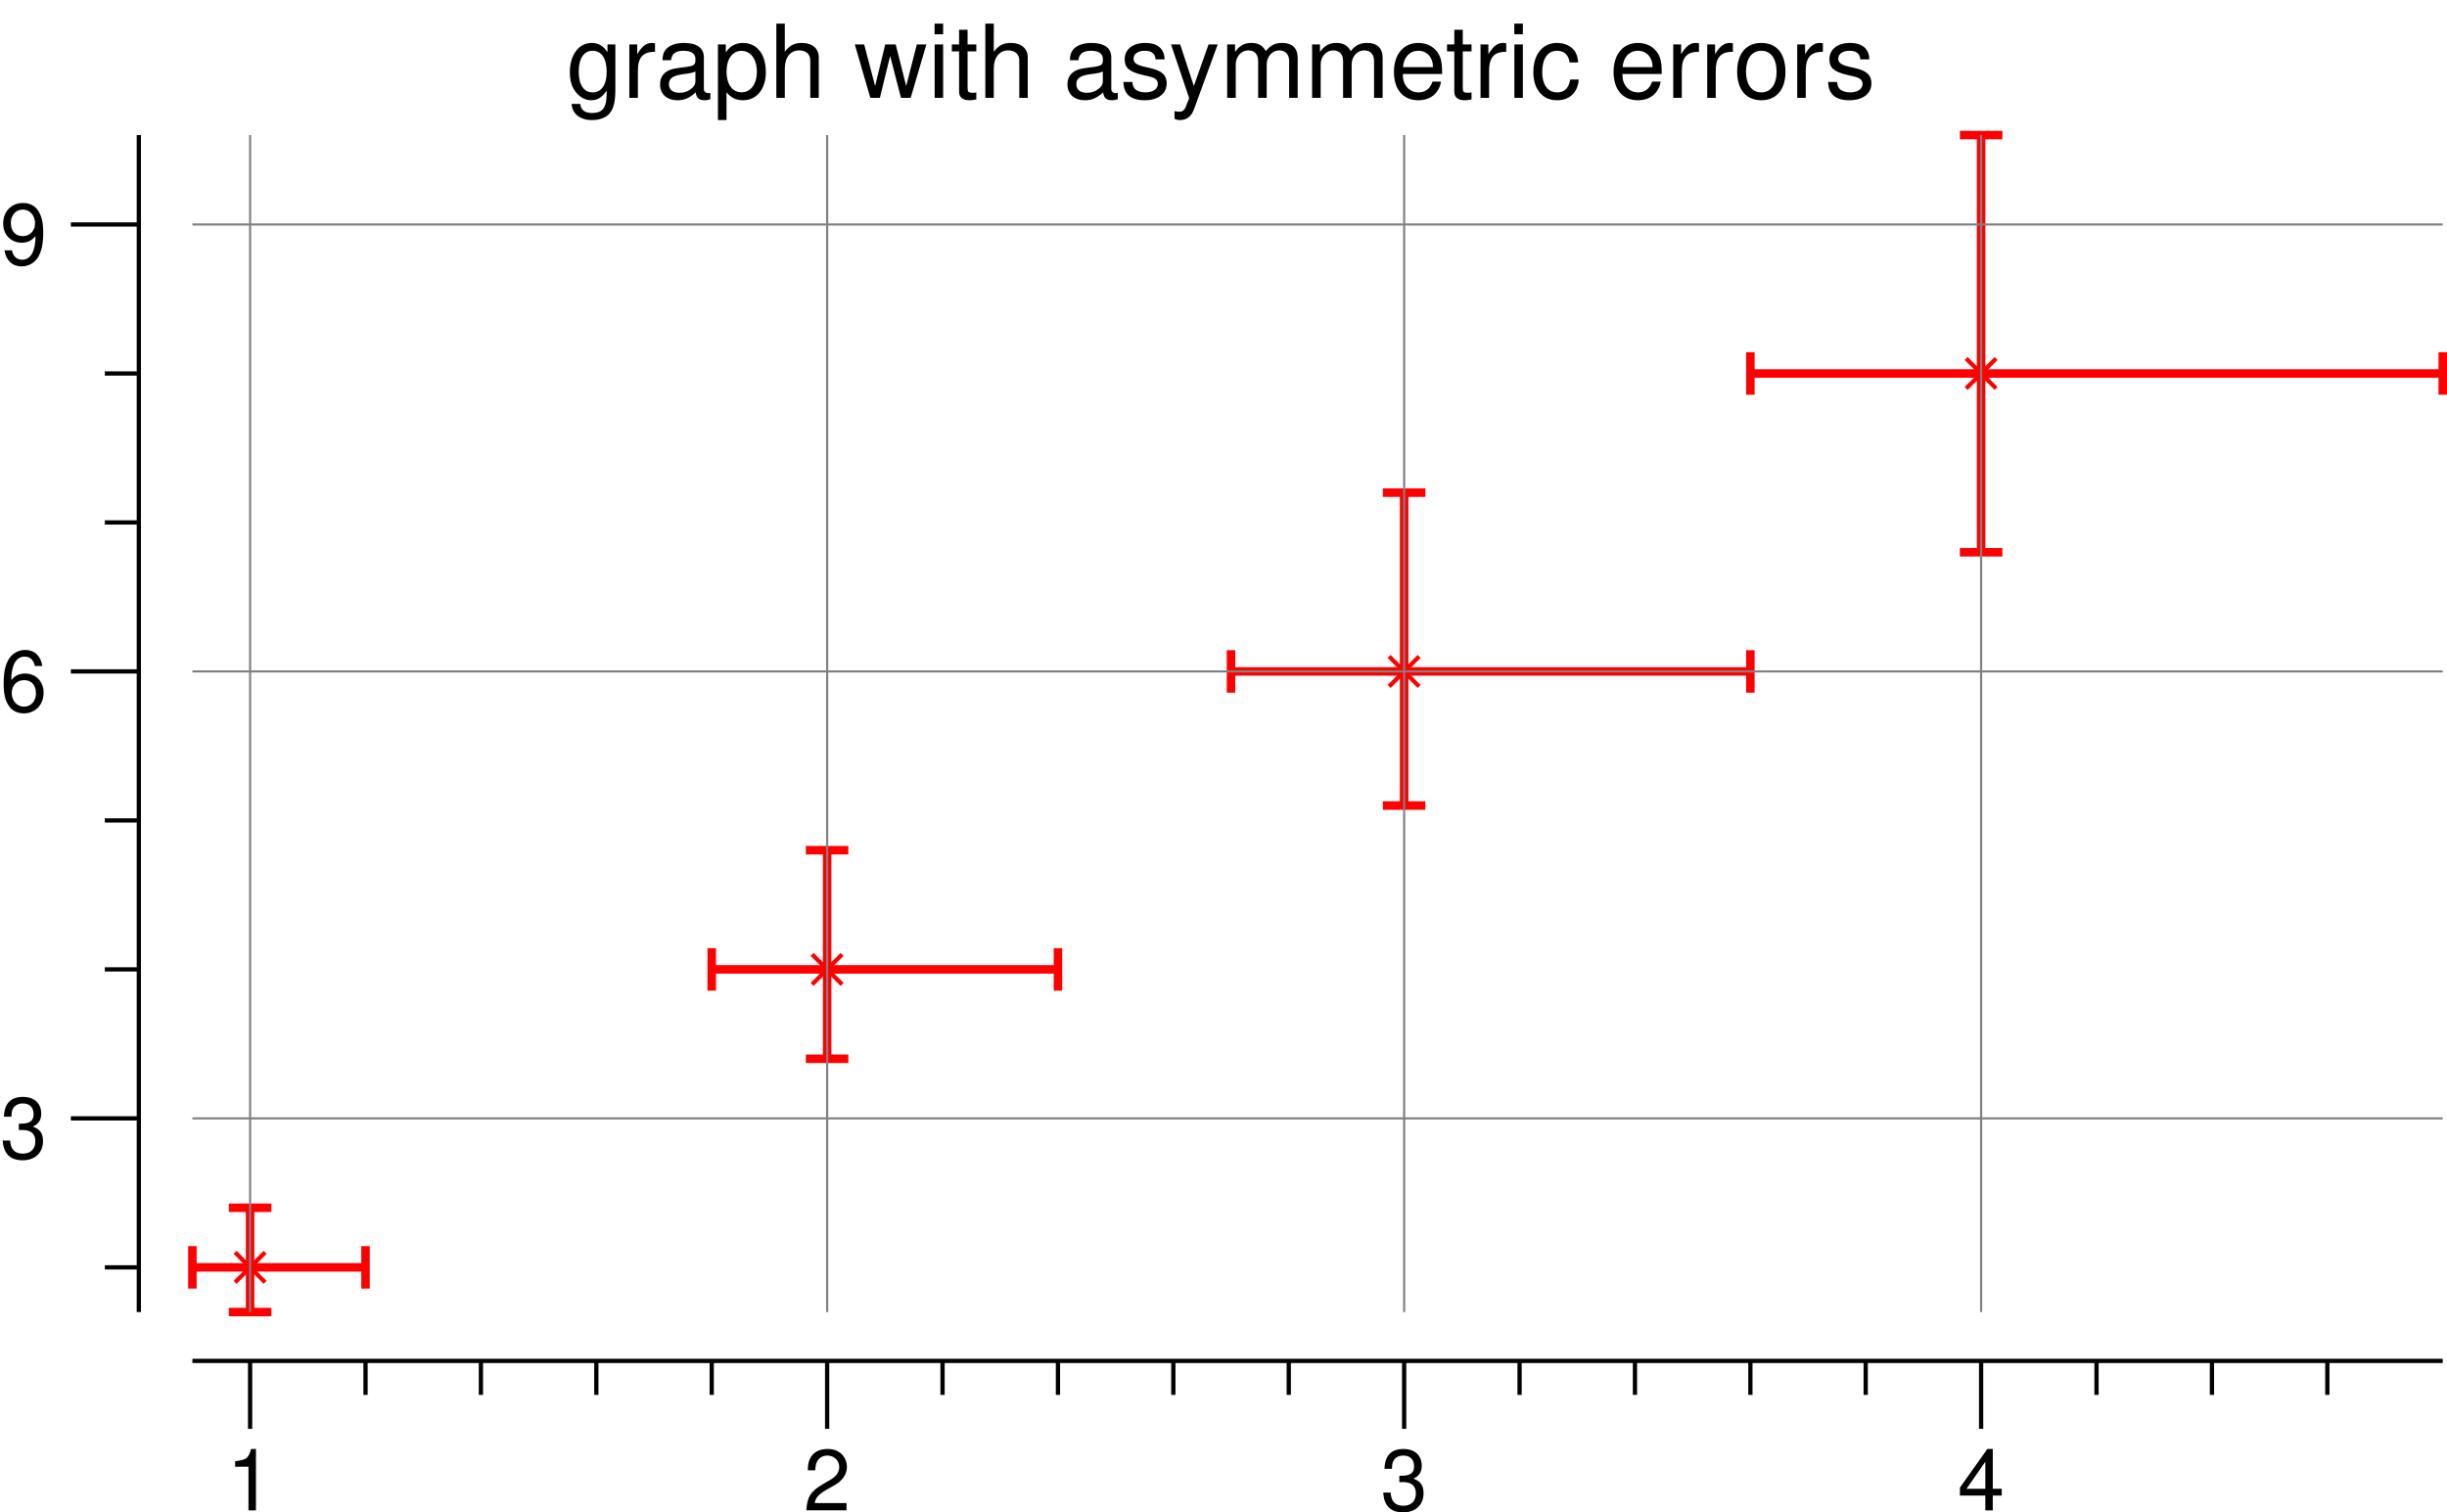
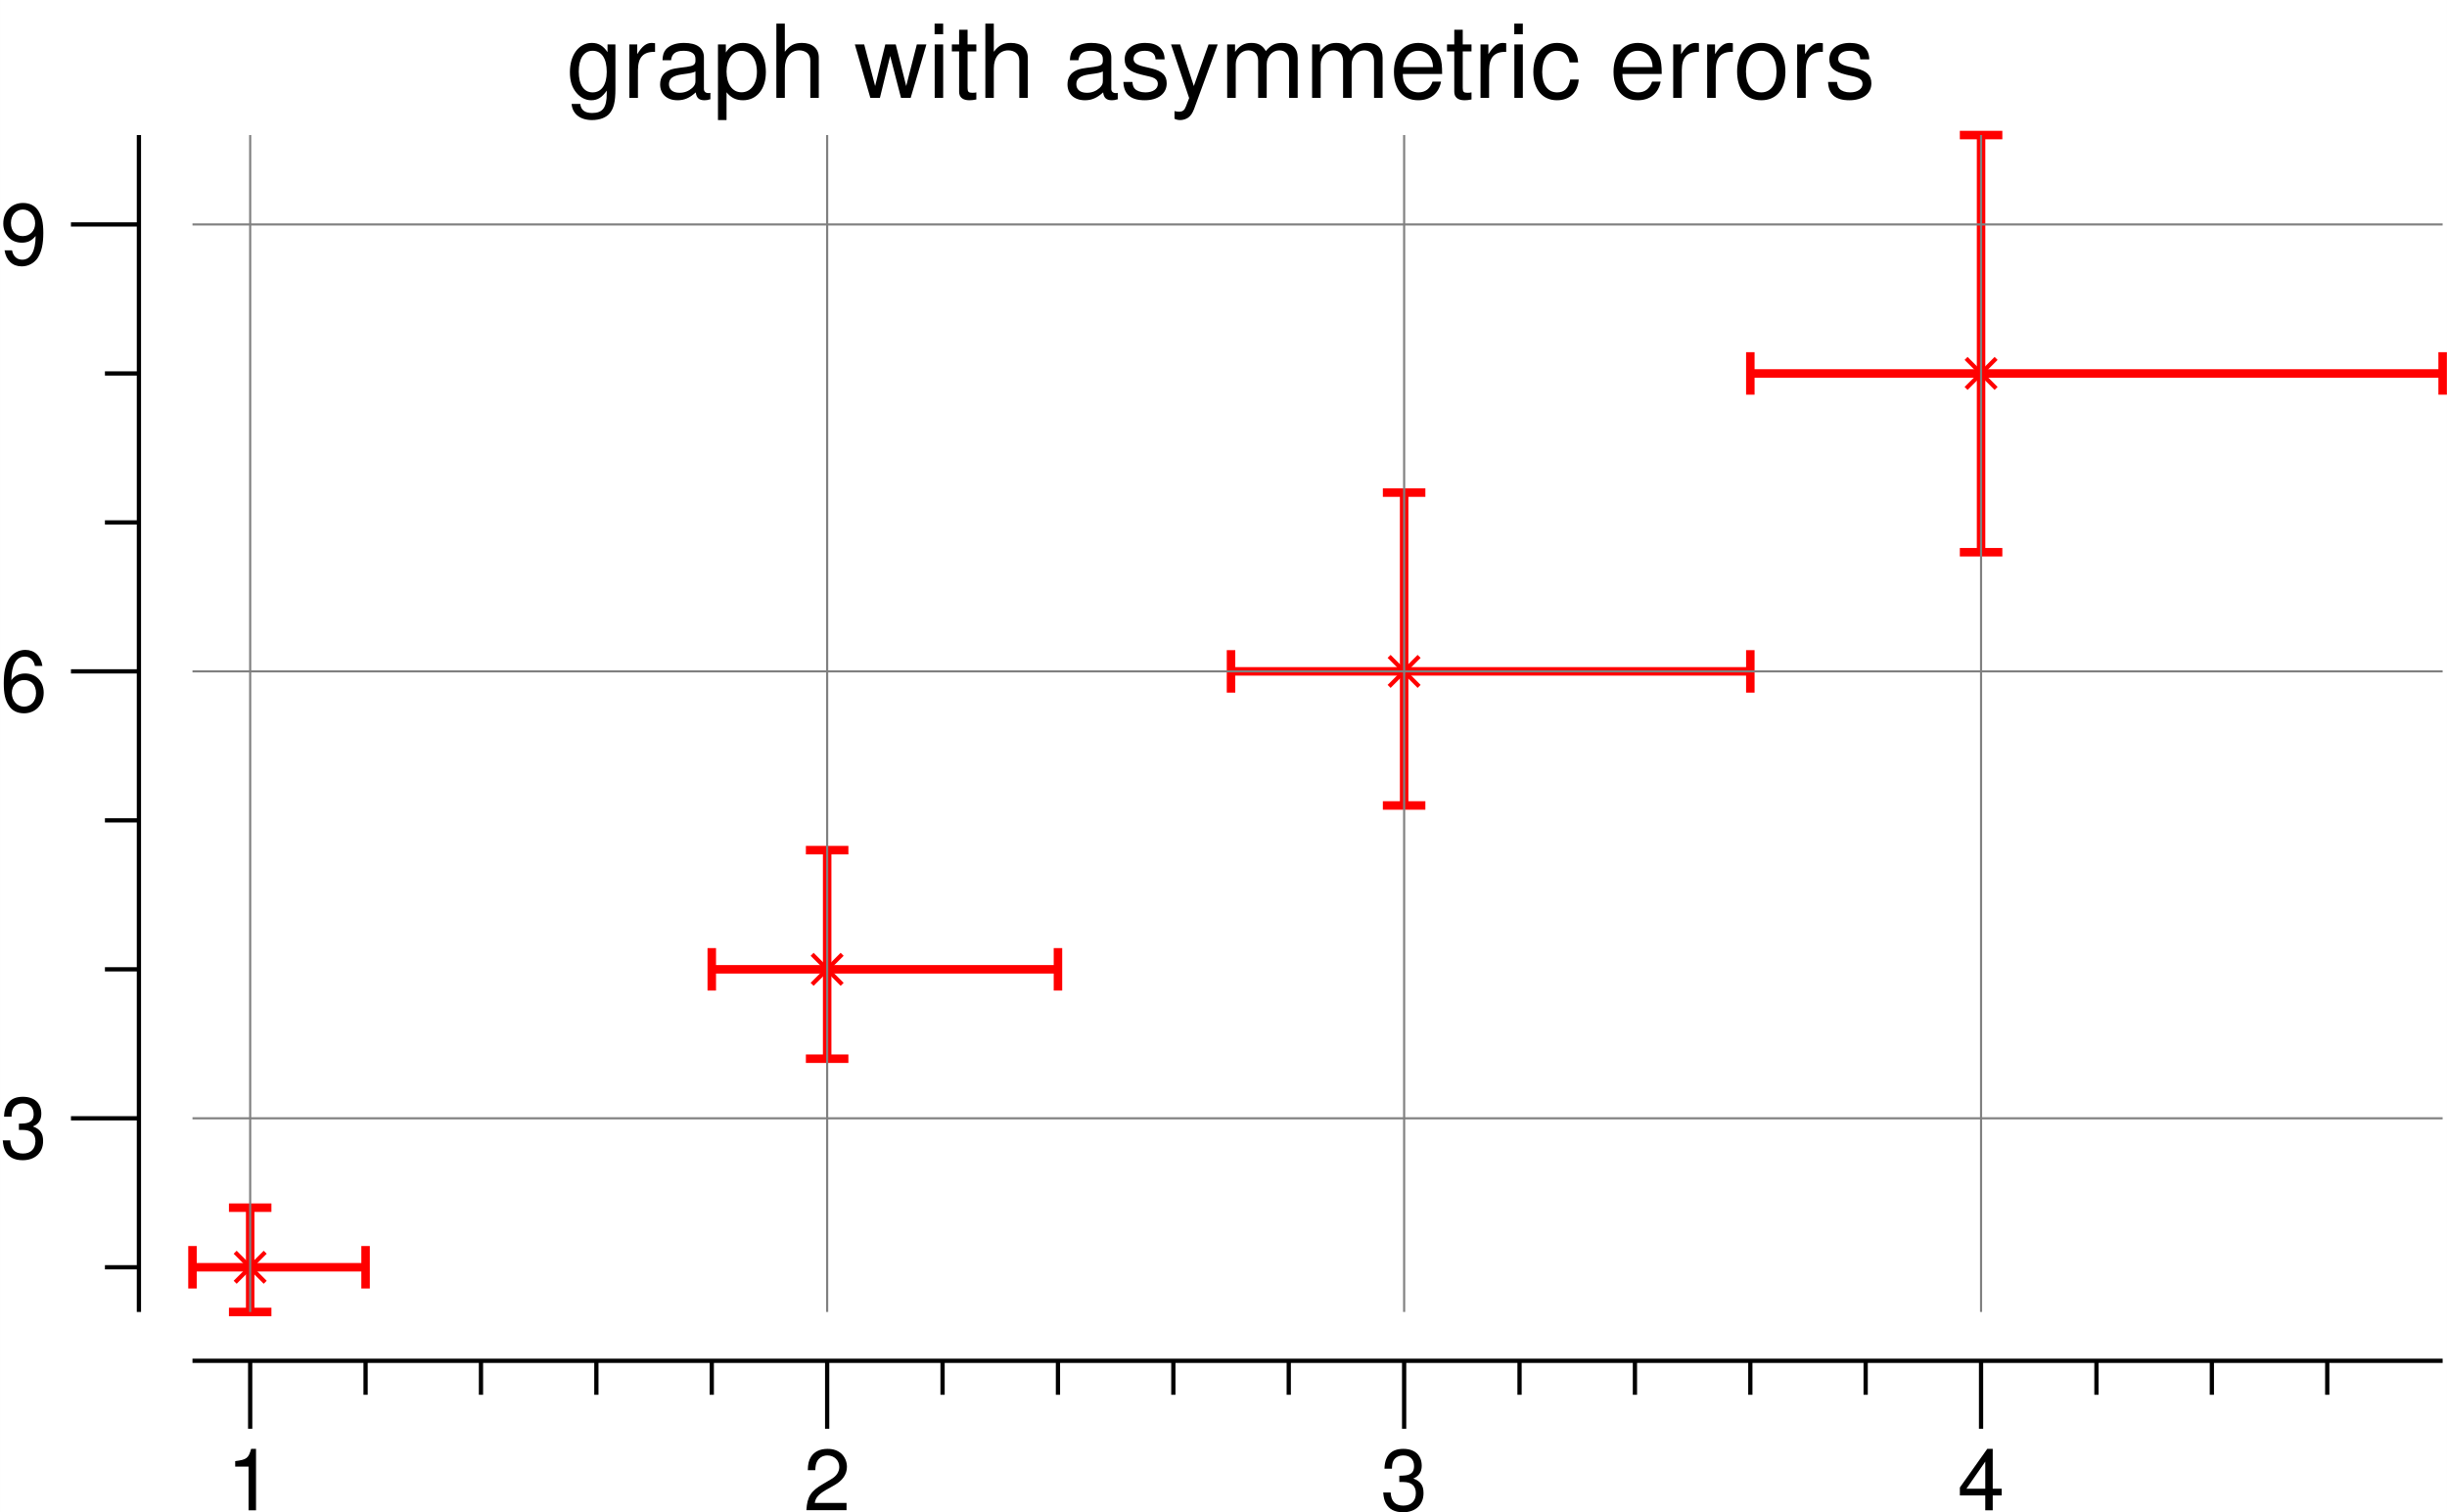
- <svg xmlns="http://www.w3.org/2000/svg" width="4in" height="2.472in">
+ <svg xmlns="http://www.w3.org/2000/svg" width="4in" height="2.472in" viewBox="0 0 384 237.33">
  <g transform="scale(1, -1) translate(0, -237.33)">
    <path d="M0,0L384,0L384,237.33L0,237.33Z" style="fill:#FFFFFF" />
    <text x="88.863" y="-221.97" transform="scale(1, -1)" style="font-family:Helvetica;font-weight:normal;font-style:normal;font-size:12pt">graph with asymmetric errors</text>
    <text x="35.541" y="-0.267" transform="scale(1, -1)" style="font-family:Helvetica;font-weight:normal;font-style:normal;font-size:10pt">1</text>
    <text x="126.09" y="-0.267" transform="scale(1, -1)" style="font-family:Helvetica;font-weight:normal;font-style:normal;font-size:10pt">2</text>
    <text x="216.64" y="-0.267" transform="scale(1, -1)" style="font-family:Helvetica;font-weight:normal;font-style:normal;font-size:10pt">3</text>
    <text x="307.19" y="-0.267" transform="scale(1, -1)" style="font-family:Helvetica;font-weight:normal;font-style:normal;font-size:10pt">4</text>
    <path d="M39.249,13.066L39.249,23.733" style="fill:none;stroke:#000000;stroke-width:0.667" />
    <path d="M129.8,13.066L129.8,23.733" style="fill:none;stroke:#000000;stroke-width:0.667" />
    <path d="M220.35,13.066L220.35,23.733" style="fill:none;stroke:#000000;stroke-width:0.667" />
    <path d="M310.89,13.066L310.89,23.733" style="fill:none;stroke:#000000;stroke-width:0.667" />
    <path d="M57.359,18.4L57.359,23.733" style="fill:none;stroke:#000000;stroke-width:0.667" />
    <path d="M75.468,18.4L75.468,23.733" style="fill:none;stroke:#000000;stroke-width:0.667" />
    <path d="M93.578,18.4L93.578,23.733" style="fill:none;stroke:#000000;stroke-width:0.667" />
    <path d="M111.69,18.4L111.69,23.733" style="fill:none;stroke:#000000;stroke-width:0.667" />
    <path d="M147.91,18.4L147.91,23.733" style="fill:none;stroke:#000000;stroke-width:0.667" />
    <path d="M166.02,18.4L166.02,23.733" style="fill:none;stroke:#000000;stroke-width:0.667" />
    <path d="M184.13,18.4L184.13,23.733" style="fill:none;stroke:#000000;stroke-width:0.667" />
    <path d="M202.24,18.4L202.24,23.733" style="fill:none;stroke:#000000;stroke-width:0.667" />
    <path d="M238.46,18.4L238.46,23.733" style="fill:none;stroke:#000000;stroke-width:0.667" />
    <path d="M256.57,18.4L256.57,23.733" style="fill:none;stroke:#000000;stroke-width:0.667" />
    <path d="M274.68,18.4L274.68,23.733" style="fill:none;stroke:#000000;stroke-width:0.667" />
    <path d="M292.78,18.4L292.78,23.733" style="fill:none;stroke:#000000;stroke-width:0.667" />
    <path d="M329,18.4L329,23.733" style="fill:none;stroke:#000000;stroke-width:0.667" />
    <path d="M347.11,18.4L347.11,23.733" style="fill:none;stroke:#000000;stroke-width:0.667" />
    <path d="M365.22,18.4L365.22,23.733" style="fill:none;stroke:#000000;stroke-width:0.667" />
    <path d="M30.194,23.733L383.33,23.733" style="fill:none;stroke:#000000;stroke-width:0.667" />
    <text x="0" y="-55.532" transform="scale(1, -1)" style="font-family:Helvetica;font-weight:normal;font-style:normal;font-size:10pt">3</text>
    <text x="0" y="-125.68" transform="scale(1, -1)" style="font-family:Helvetica;font-weight:normal;font-style:normal;font-size:10pt">6</text>
    <text x="0" y="-195.83" transform="scale(1, -1)" style="font-family:Helvetica;font-weight:normal;font-style:normal;font-size:10pt">9</text>
    <path d="M11.12,61.798L21.786,61.798" style="fill:none;stroke:#000000;stroke-width:0.667" />
    <path d="M11.12,131.95L21.786,131.95" style="fill:none;stroke:#000000;stroke-width:0.667" />
    <path d="M11.12,202.1L21.786,202.1" style="fill:none;stroke:#000000;stroke-width:0.667" />
    <path d="M16.453,38.415L21.786,38.415" style="fill:none;stroke:#000000;stroke-width:0.667" />
    <path d="M16.453,85.181L21.786,85.181" style="fill:none;stroke:#000000;stroke-width:0.667" />
    <path d="M16.453,108.56L21.786,108.56" style="fill:none;stroke:#000000;stroke-width:0.667" />
    <path d="M16.453,155.33L21.786,155.33" style="fill:none;stroke:#000000;stroke-width:0.667" />
    <path d="M16.453,178.71L21.786,178.71" style="fill:none;stroke:#000000;stroke-width:0.667" />
    <path d="M21.786,31.4L21.786,216.13" style="fill:none;stroke:#000000;stroke-width:0.667" />
    <path d="M36.892,36.058L41.606,40.772" style="fill:none;stroke:#FF0000;stroke-width:0.667" />
    <path d="M36.892,40.772L41.606,36.058" style="fill:none;stroke:#FF0000;stroke-width:0.667" />
    <path d="M127.44,82.824L132.15,87.538" style="fill:none;stroke:#FF0000;stroke-width:0.667" />
    <path d="M127.44,87.538L132.15,82.824" style="fill:none;stroke:#FF0000;stroke-width:0.667" />
    <path d="M217.99,129.59L222.7,134.3" style="fill:none;stroke:#FF0000;stroke-width:0.667" />
    <path d="M217.99,134.3L222.7,129.59" style="fill:none;stroke:#FF0000;stroke-width:0.667" />
    <path d="M308.54,176.36L313.25,181.07" style="fill:none;stroke:#FF0000;stroke-width:0.667" />
    <path d="M308.54,181.07L313.25,176.36" style="fill:none;stroke:#FF0000;stroke-width:0.667" />
    <path d="M30.194,38.415L57.359,38.415" style="fill:none;stroke:#FF0000;stroke-width:1.333" />
    <path d="M30.194,35.081L30.194,41.748" style="fill:none;stroke:#FF0000;stroke-width:1.333" />
    <path d="M57.359,35.081L57.359,41.748" style="fill:none;stroke:#FF0000;stroke-width:1.333" />
    <path d="M111.69,85.181L166.02,85.181" style="fill:none;stroke:#FF0000;stroke-width:1.333" />
    <path d="M111.69,81.848L111.69,88.514" style="fill:none;stroke:#FF0000;stroke-width:1.333" />
    <path d="M166.02,81.848L166.02,88.514" style="fill:none;stroke:#FF0000;stroke-width:1.333" />
    <path d="M193.18,131.95L274.68,131.95" style="fill:none;stroke:#FF0000;stroke-width:1.333" />
    <path d="M193.18,128.61L193.18,135.28" style="fill:none;stroke:#FF0000;stroke-width:1.333" />
    <path d="M274.68,128.61L274.68,135.28" style="fill:none;stroke:#FF0000;stroke-width:1.333" />
    <path d="M274.68,178.71L383.33,178.71" style="fill:none;stroke:#FF0000;stroke-width:1.333" />
    <path d="M274.68,175.38L274.68,182.05" style="fill:none;stroke:#FF0000;stroke-width:1.333" />
    <path d="M383.33,175.38L383.33,182.05" style="fill:none;stroke:#FF0000;stroke-width:1.333" />
    <path d="M39.249,31.4L39.249,47.768" style="fill:none;stroke:#FF0000;stroke-width:1.333" />
    <path d="M35.916,31.4L42.582,31.4" style="fill:none;stroke:#FF0000;stroke-width:1.333" />
    <path d="M35.916,47.768L42.582,47.768" style="fill:none;stroke:#FF0000;stroke-width:1.333" />
    <path d="M129.8,71.151L129.8,103.89" style="fill:none;stroke:#FF0000;stroke-width:1.333" />
    <path d="M126.46,71.151L133.13,71.151" style="fill:none;stroke:#FF0000;stroke-width:1.333" />
    <path d="M126.46,103.89L133.13,103.89" style="fill:none;stroke:#FF0000;stroke-width:1.333" />
    <path d="M220.35,110.9L220.35,160.01" style="fill:none;stroke:#FF0000;stroke-width:1.333" />
    <path d="M217.01,110.9L223.68,110.9" style="fill:none;stroke:#FF0000;stroke-width:1.333" />
    <path d="M217.01,160.01L223.68,160.01" style="fill:none;stroke:#FF0000;stroke-width:1.333" />
    <path d="M310.89,150.65L310.89,216.13" style="fill:none;stroke:#FF0000;stroke-width:1.333" />
    <path d="M307.56,150.65L314.23,150.65" style="fill:none;stroke:#FF0000;stroke-width:1.333" />
    <path d="M307.56,216.13L314.23,216.13" style="fill:none;stroke:#FF0000;stroke-width:1.333" />
    <path d="M39.249,31.4L39.249,216.13" style="fill:none;stroke:#808080;stroke-width:0.333" />
    <path d="M129.8,31.4L129.8,216.13" style="fill:none;stroke:#808080;stroke-width:0.333" />
    <path d="M220.35,31.4L220.35,216.13" style="fill:none;stroke:#808080;stroke-width:0.333" />
    <path d="M310.89,31.4L310.89,216.13" style="fill:none;stroke:#808080;stroke-width:0.333" />
    <path d="M30.194,61.798L383.33,61.798" style="fill:none;stroke:#808080;stroke-width:0.333" />
    <path d="M30.194,131.95L383.33,131.95" style="fill:none;stroke:#808080;stroke-width:0.333" />
    <path d="M30.194,202.1L383.33,202.1" style="fill:none;stroke:#808080;stroke-width:0.333" />
  </g>
</svg>
